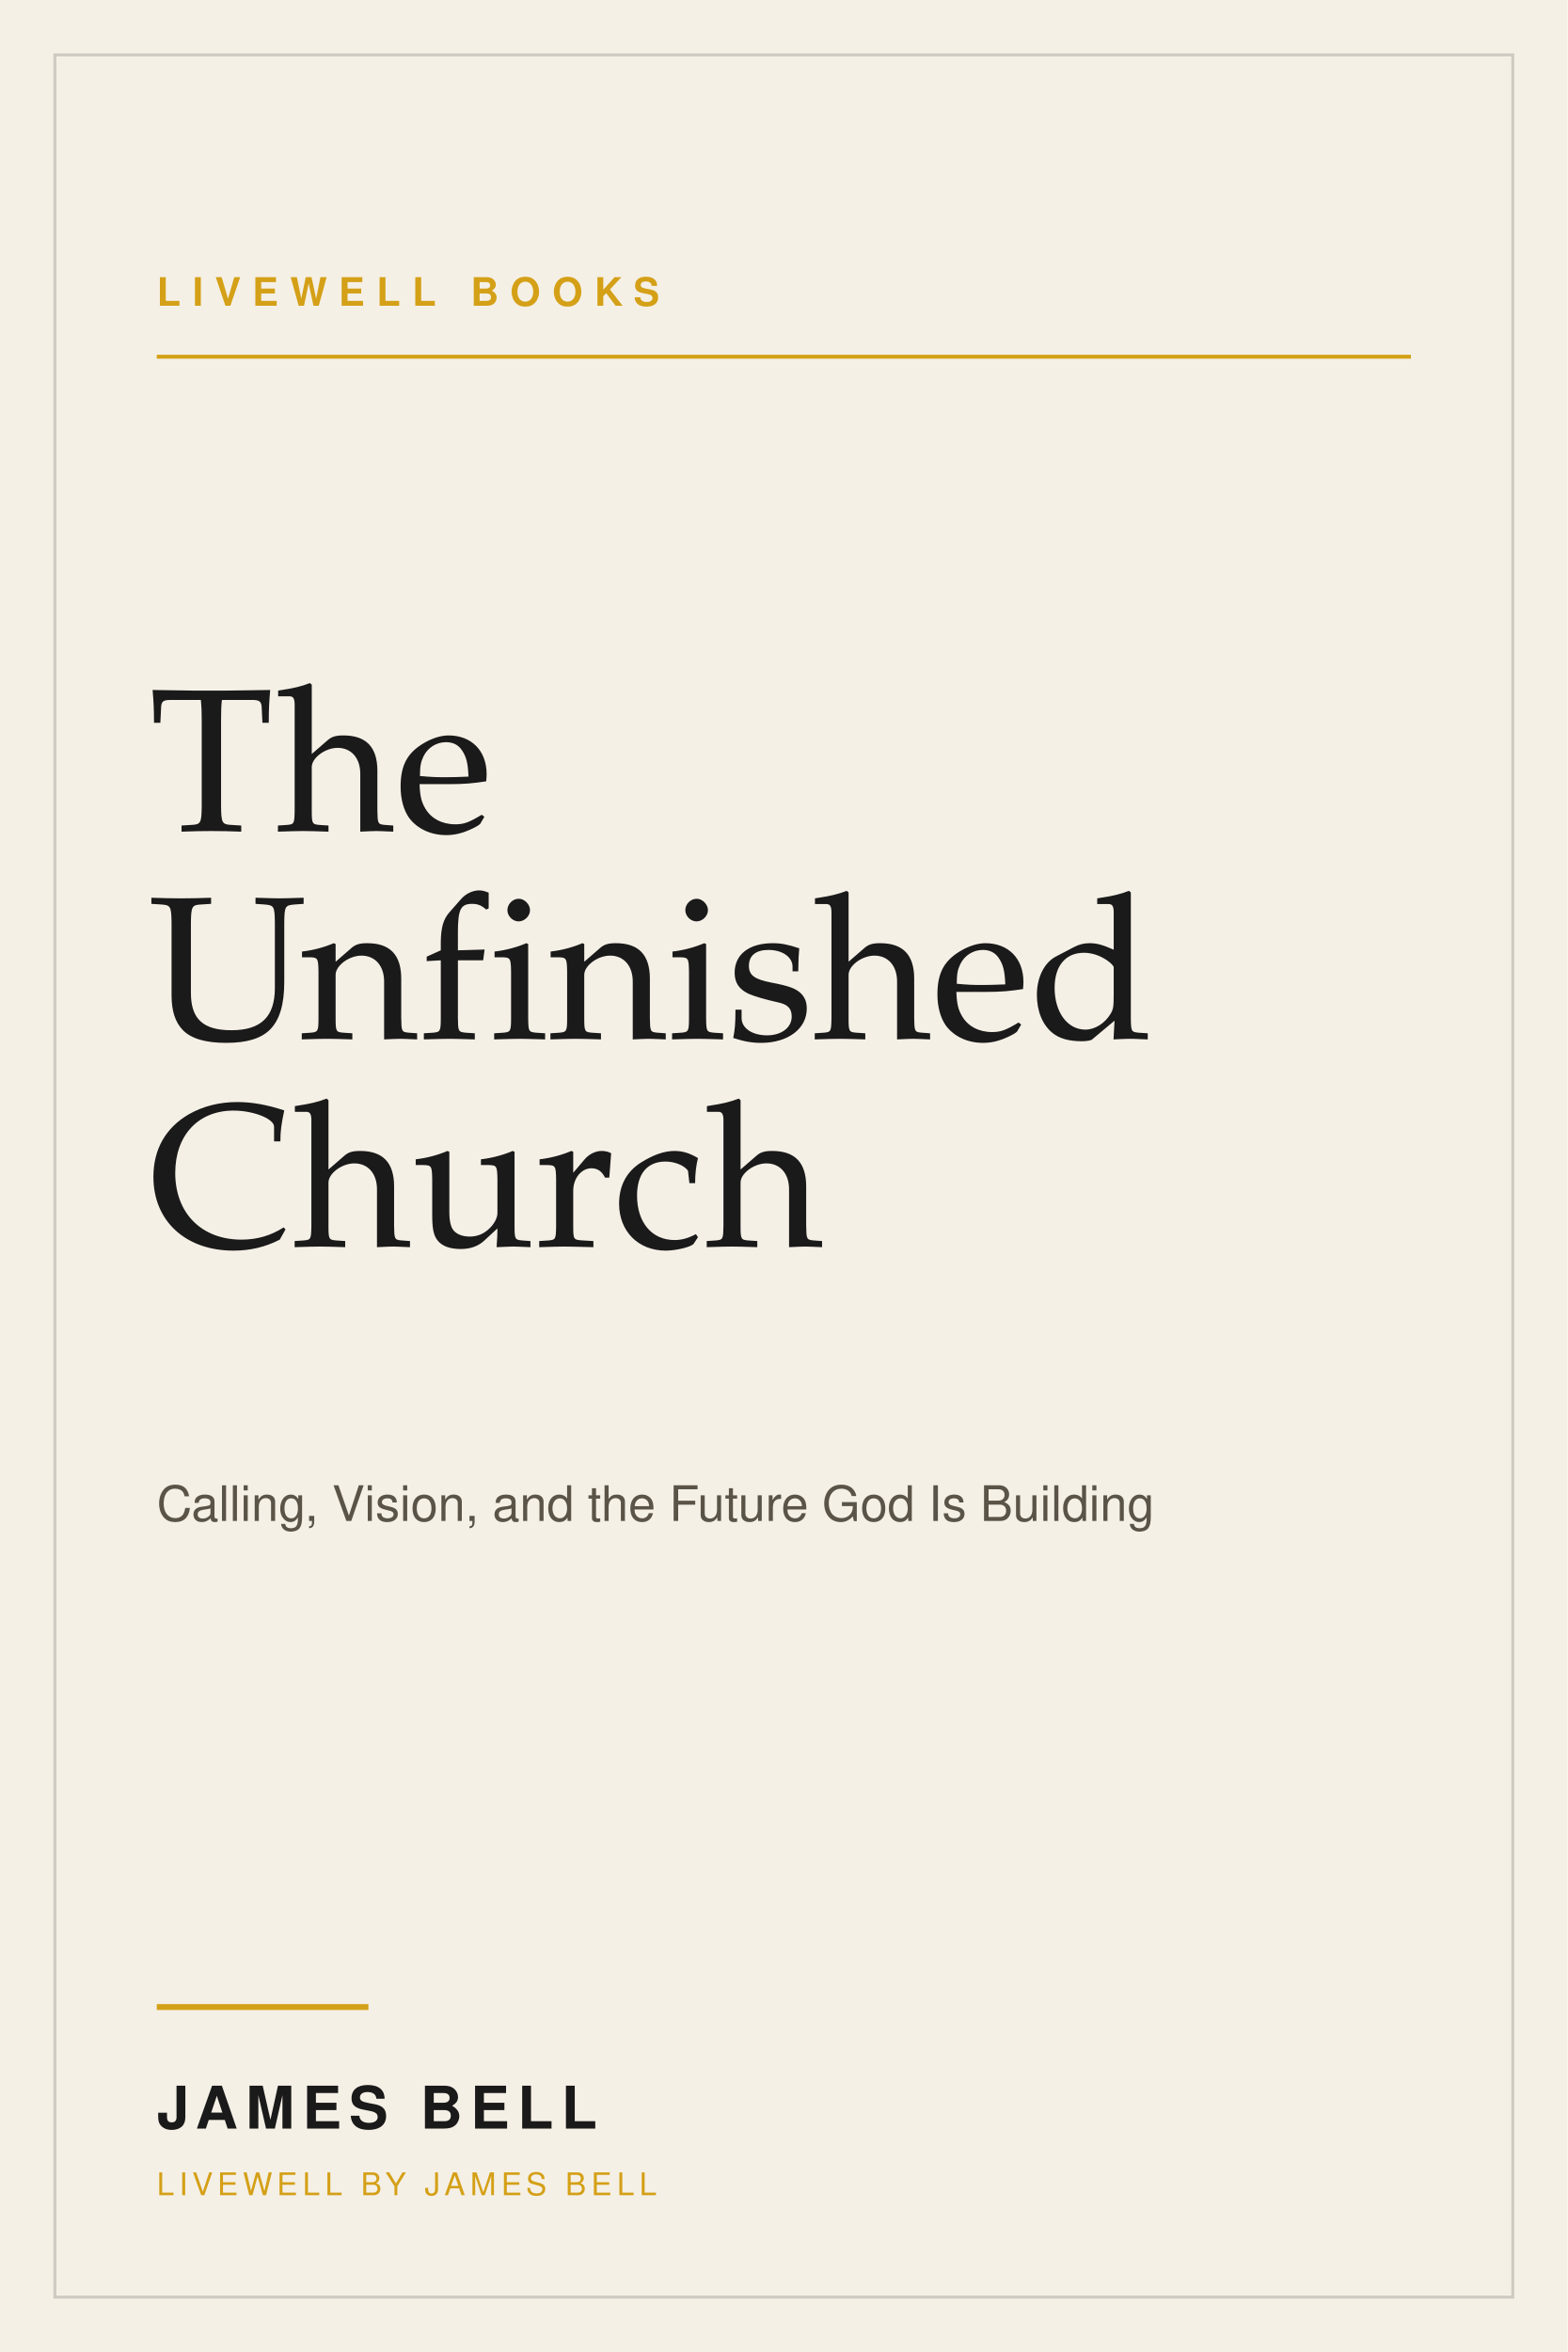
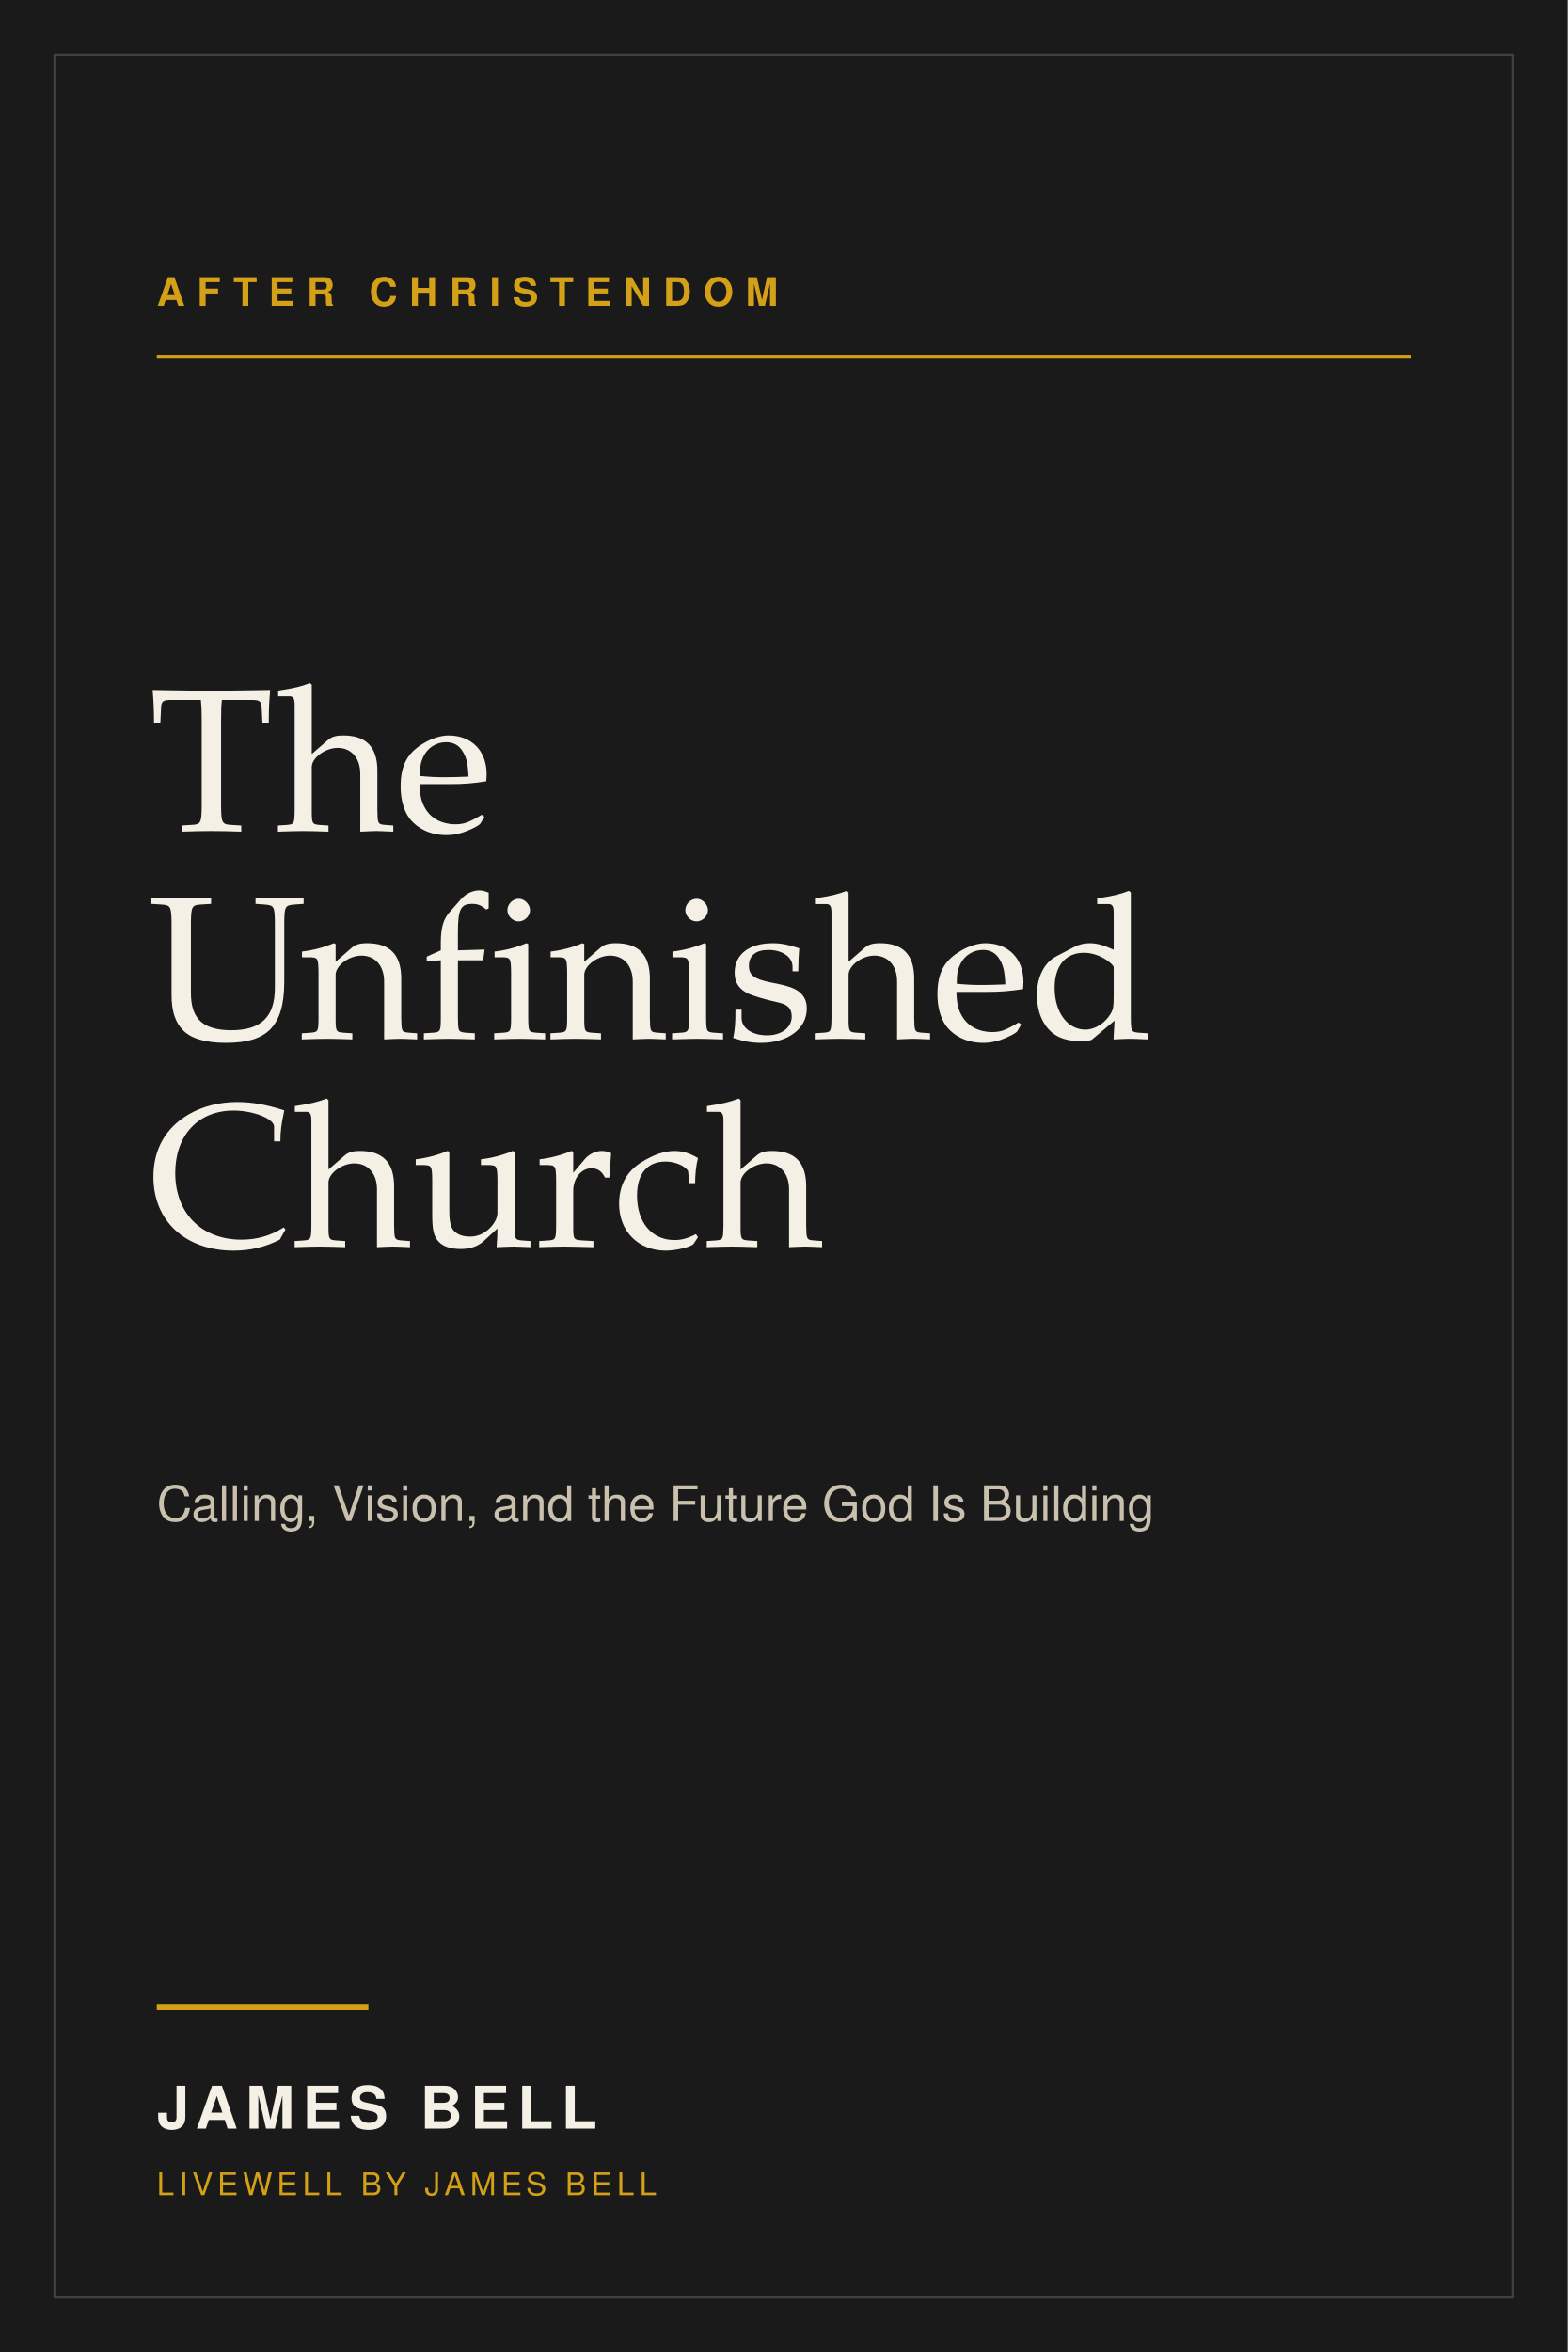
<svg xmlns="http://www.w3.org/2000/svg" width="800" height="1200" viewBox="0 0 800 1200" role="img" aria-label="The Unfinished Church by James Bell">
-   <rect width="800" height="1200" fill="#F5F0E6" />
-   <rect x="28" y="28" width="744" height="1144" fill="none" stroke="#1A1A1A" stroke-width="1.5" opacity="0.18" />
-   <text x="80" y="156" font-family="Helvetica, Arial, sans-serif" font-size="20" letter-spacing="6" font-weight="700" fill="#D4A017">LIVEWELL BOOKS</text>
+   <rect width="800" height="1200" fill="#1A1A1A" />
+   <rect x="28" y="28" width="744" height="1144" fill="none" stroke="#F5F0E6" stroke-width="1.5" opacity="0.18" />
+   <text x="80" y="156" font-family="Helvetica, Arial, sans-serif" font-size="20" letter-spacing="6" font-weight="700" fill="#D4A017">AFTER CHRISTENDOM</text>
  <line x1="80" y1="182" x2="720" y2="182" stroke="#D4A017" stroke-width="2" />
-   <text x="76" y="424" font-family="Palatino, 'Palatino Linotype', Georgia, serif" font-size="104" font-weight="400" fill="#1A1A1A">The</text>
-   <text x="76" y="530" font-family="Palatino, 'Palatino Linotype', Georgia, serif" font-size="104" font-weight="400" fill="#1A1A1A">Unfinished</text>
-   <text x="76" y="636" font-family="Palatino, 'Palatino Linotype', Georgia, serif" font-size="104" font-weight="400" fill="#1A1A1A">Church</text>
-   <text x="80" y="776" font-family="Helvetica, Arial, sans-serif" font-size="25" fill="#5A5448">Calling, Vision, and the Future God Is Building</text>
+   <text x="76" y="424" font-family="Palatino, 'Palatino Linotype', Georgia, serif" font-size="104" font-weight="400" fill="#F5F0E6">The</text>
+   <text x="76" y="530" font-family="Palatino, 'Palatino Linotype', Georgia, serif" font-size="104" font-weight="400" fill="#F5F0E6">Unfinished</text>
+   <text x="76" y="636" font-family="Palatino, 'Palatino Linotype', Georgia, serif" font-size="104" font-weight="400" fill="#F5F0E6">Church</text>
+   <text x="80" y="776" font-family="Helvetica, Arial, sans-serif" font-size="25" fill="#C9C1AE">Calling, Vision, and the Future God Is Building</text>
  <line x1="80" y1="1024" x2="188" y2="1024" stroke="#D4A017" stroke-width="3" />
-   <text x="80" y="1086" font-family="Helvetica, Arial, sans-serif" font-size="30" letter-spacing="4" font-weight="700" fill="#1A1A1A">JAMES BELL</text>
+   <text x="80" y="1086" font-family="Helvetica, Arial, sans-serif" font-size="30" letter-spacing="4" font-weight="700" fill="#F5F0E6">JAMES BELL</text>
  <text x="80" y="1120" font-family="Helvetica, Arial, sans-serif" font-size="16" letter-spacing="2.5" fill="#D4A017">LIVEWELL BY JAMES BELL</text>
</svg>
